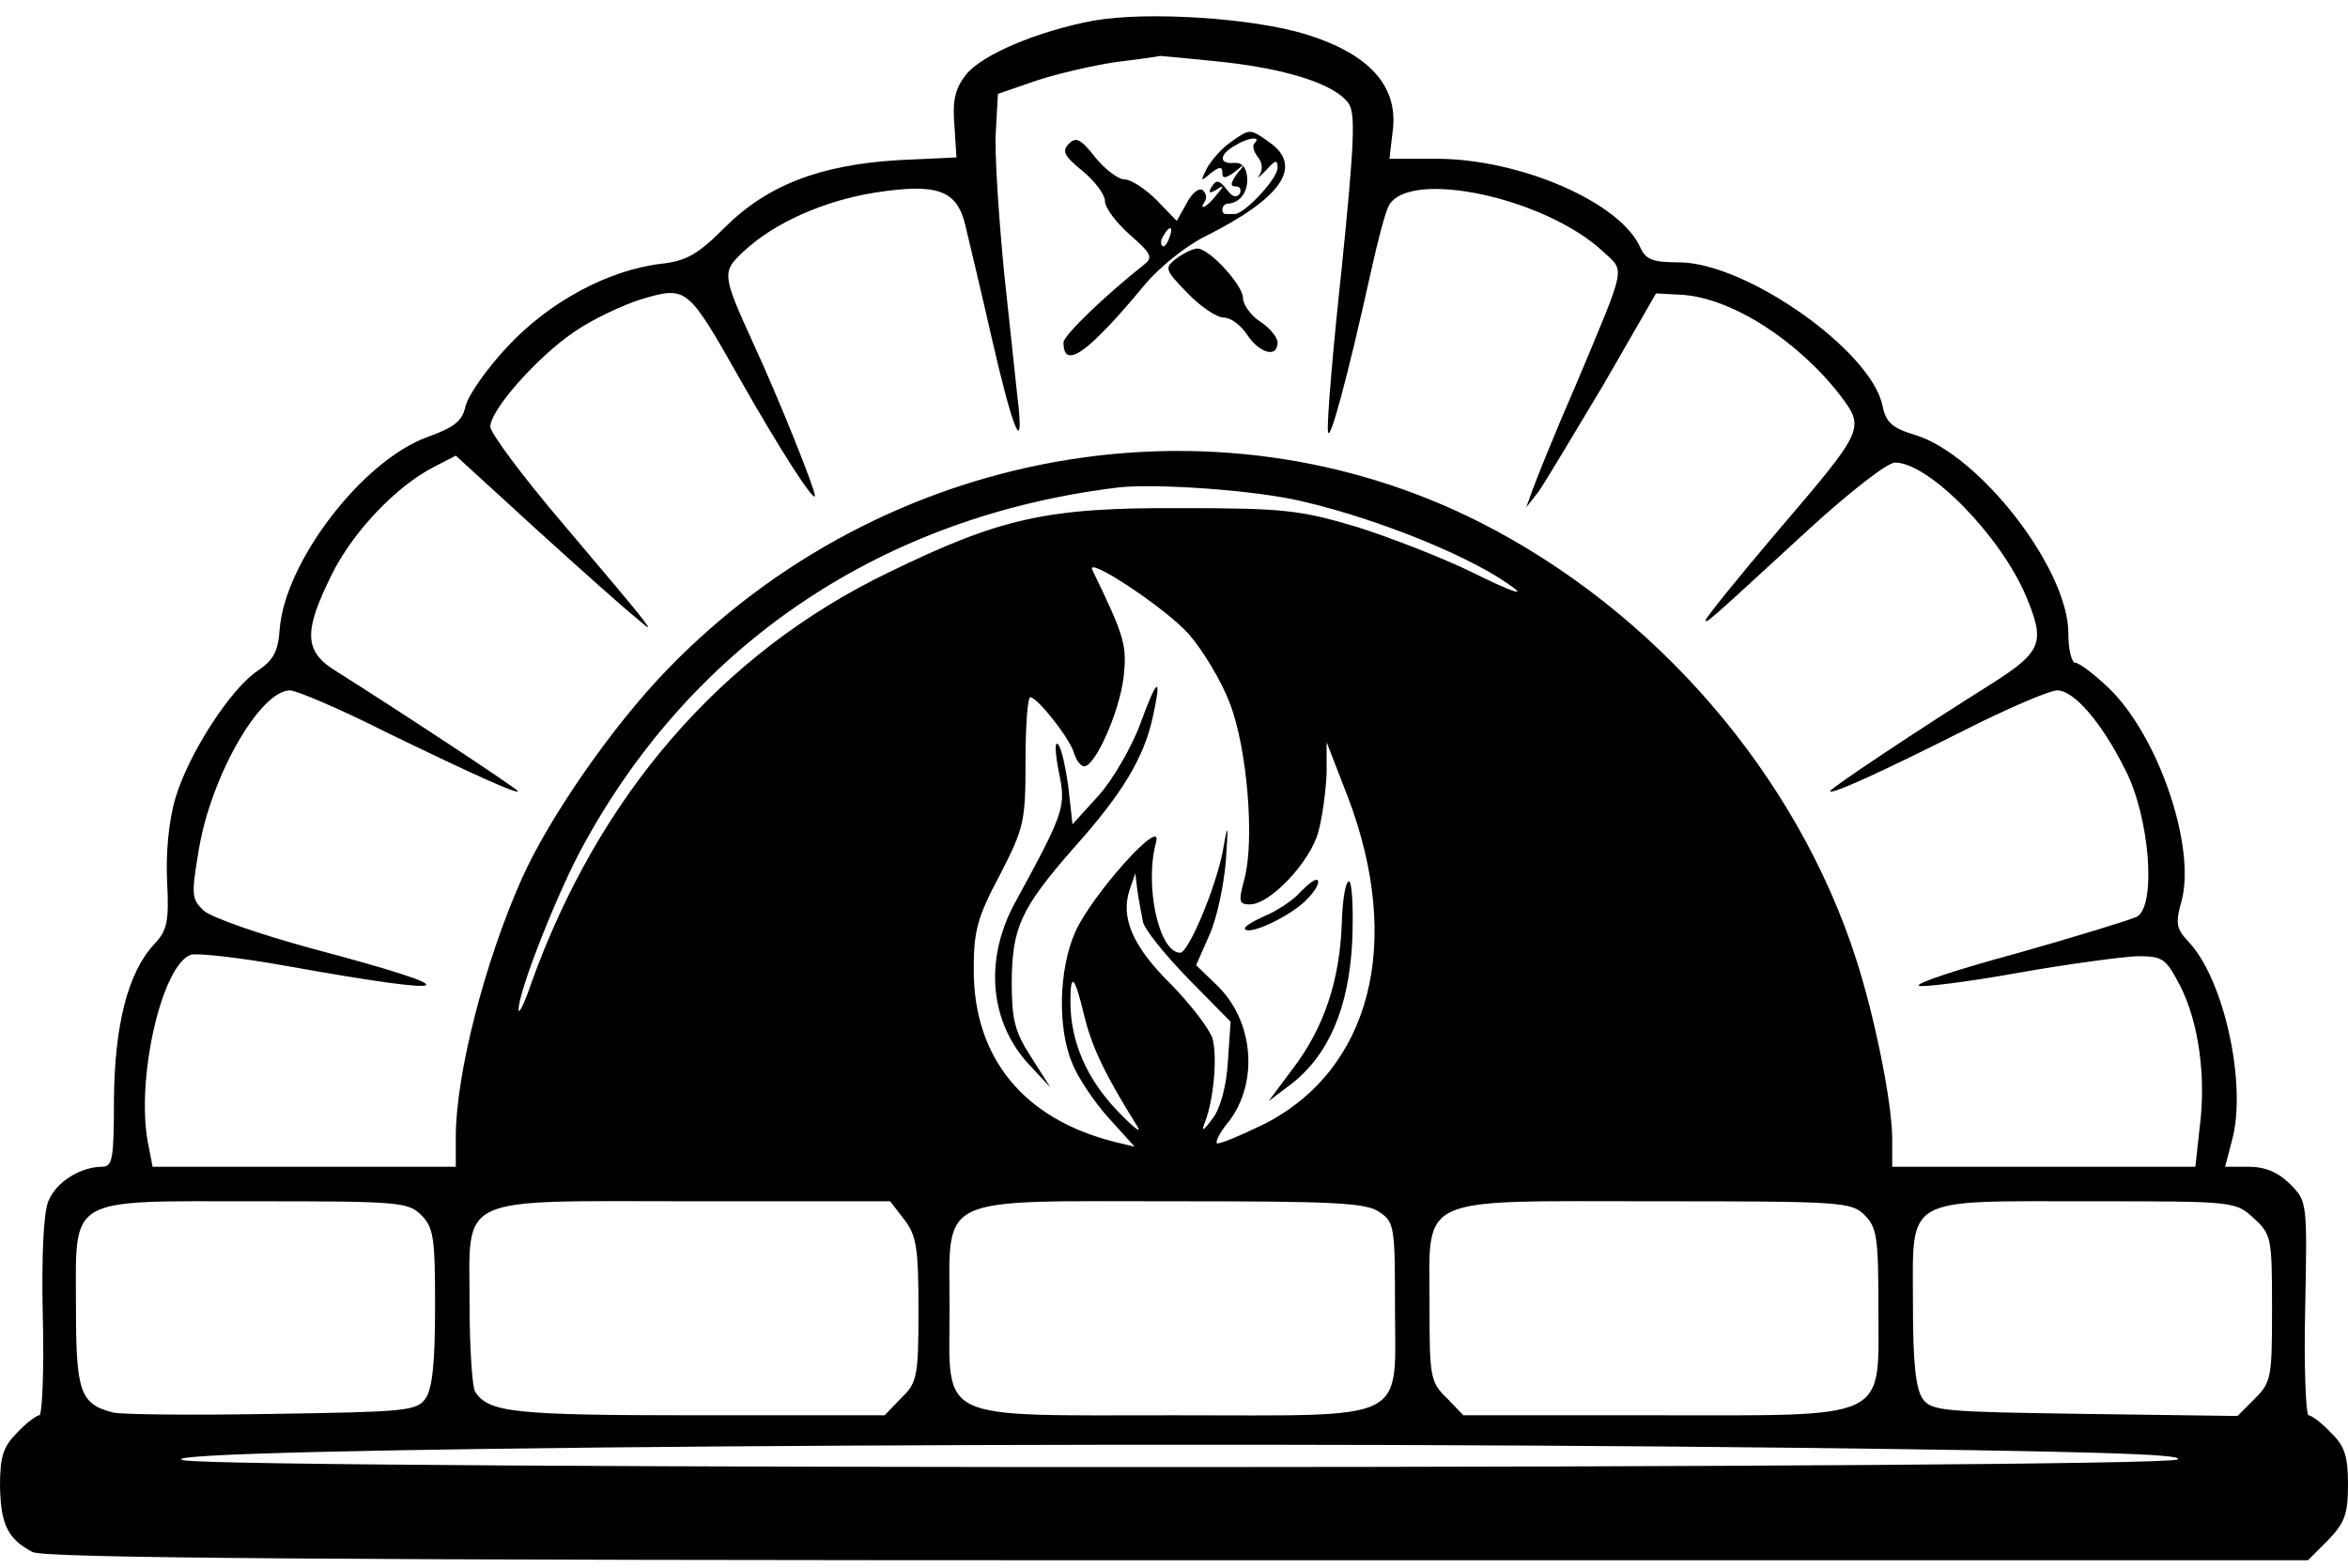
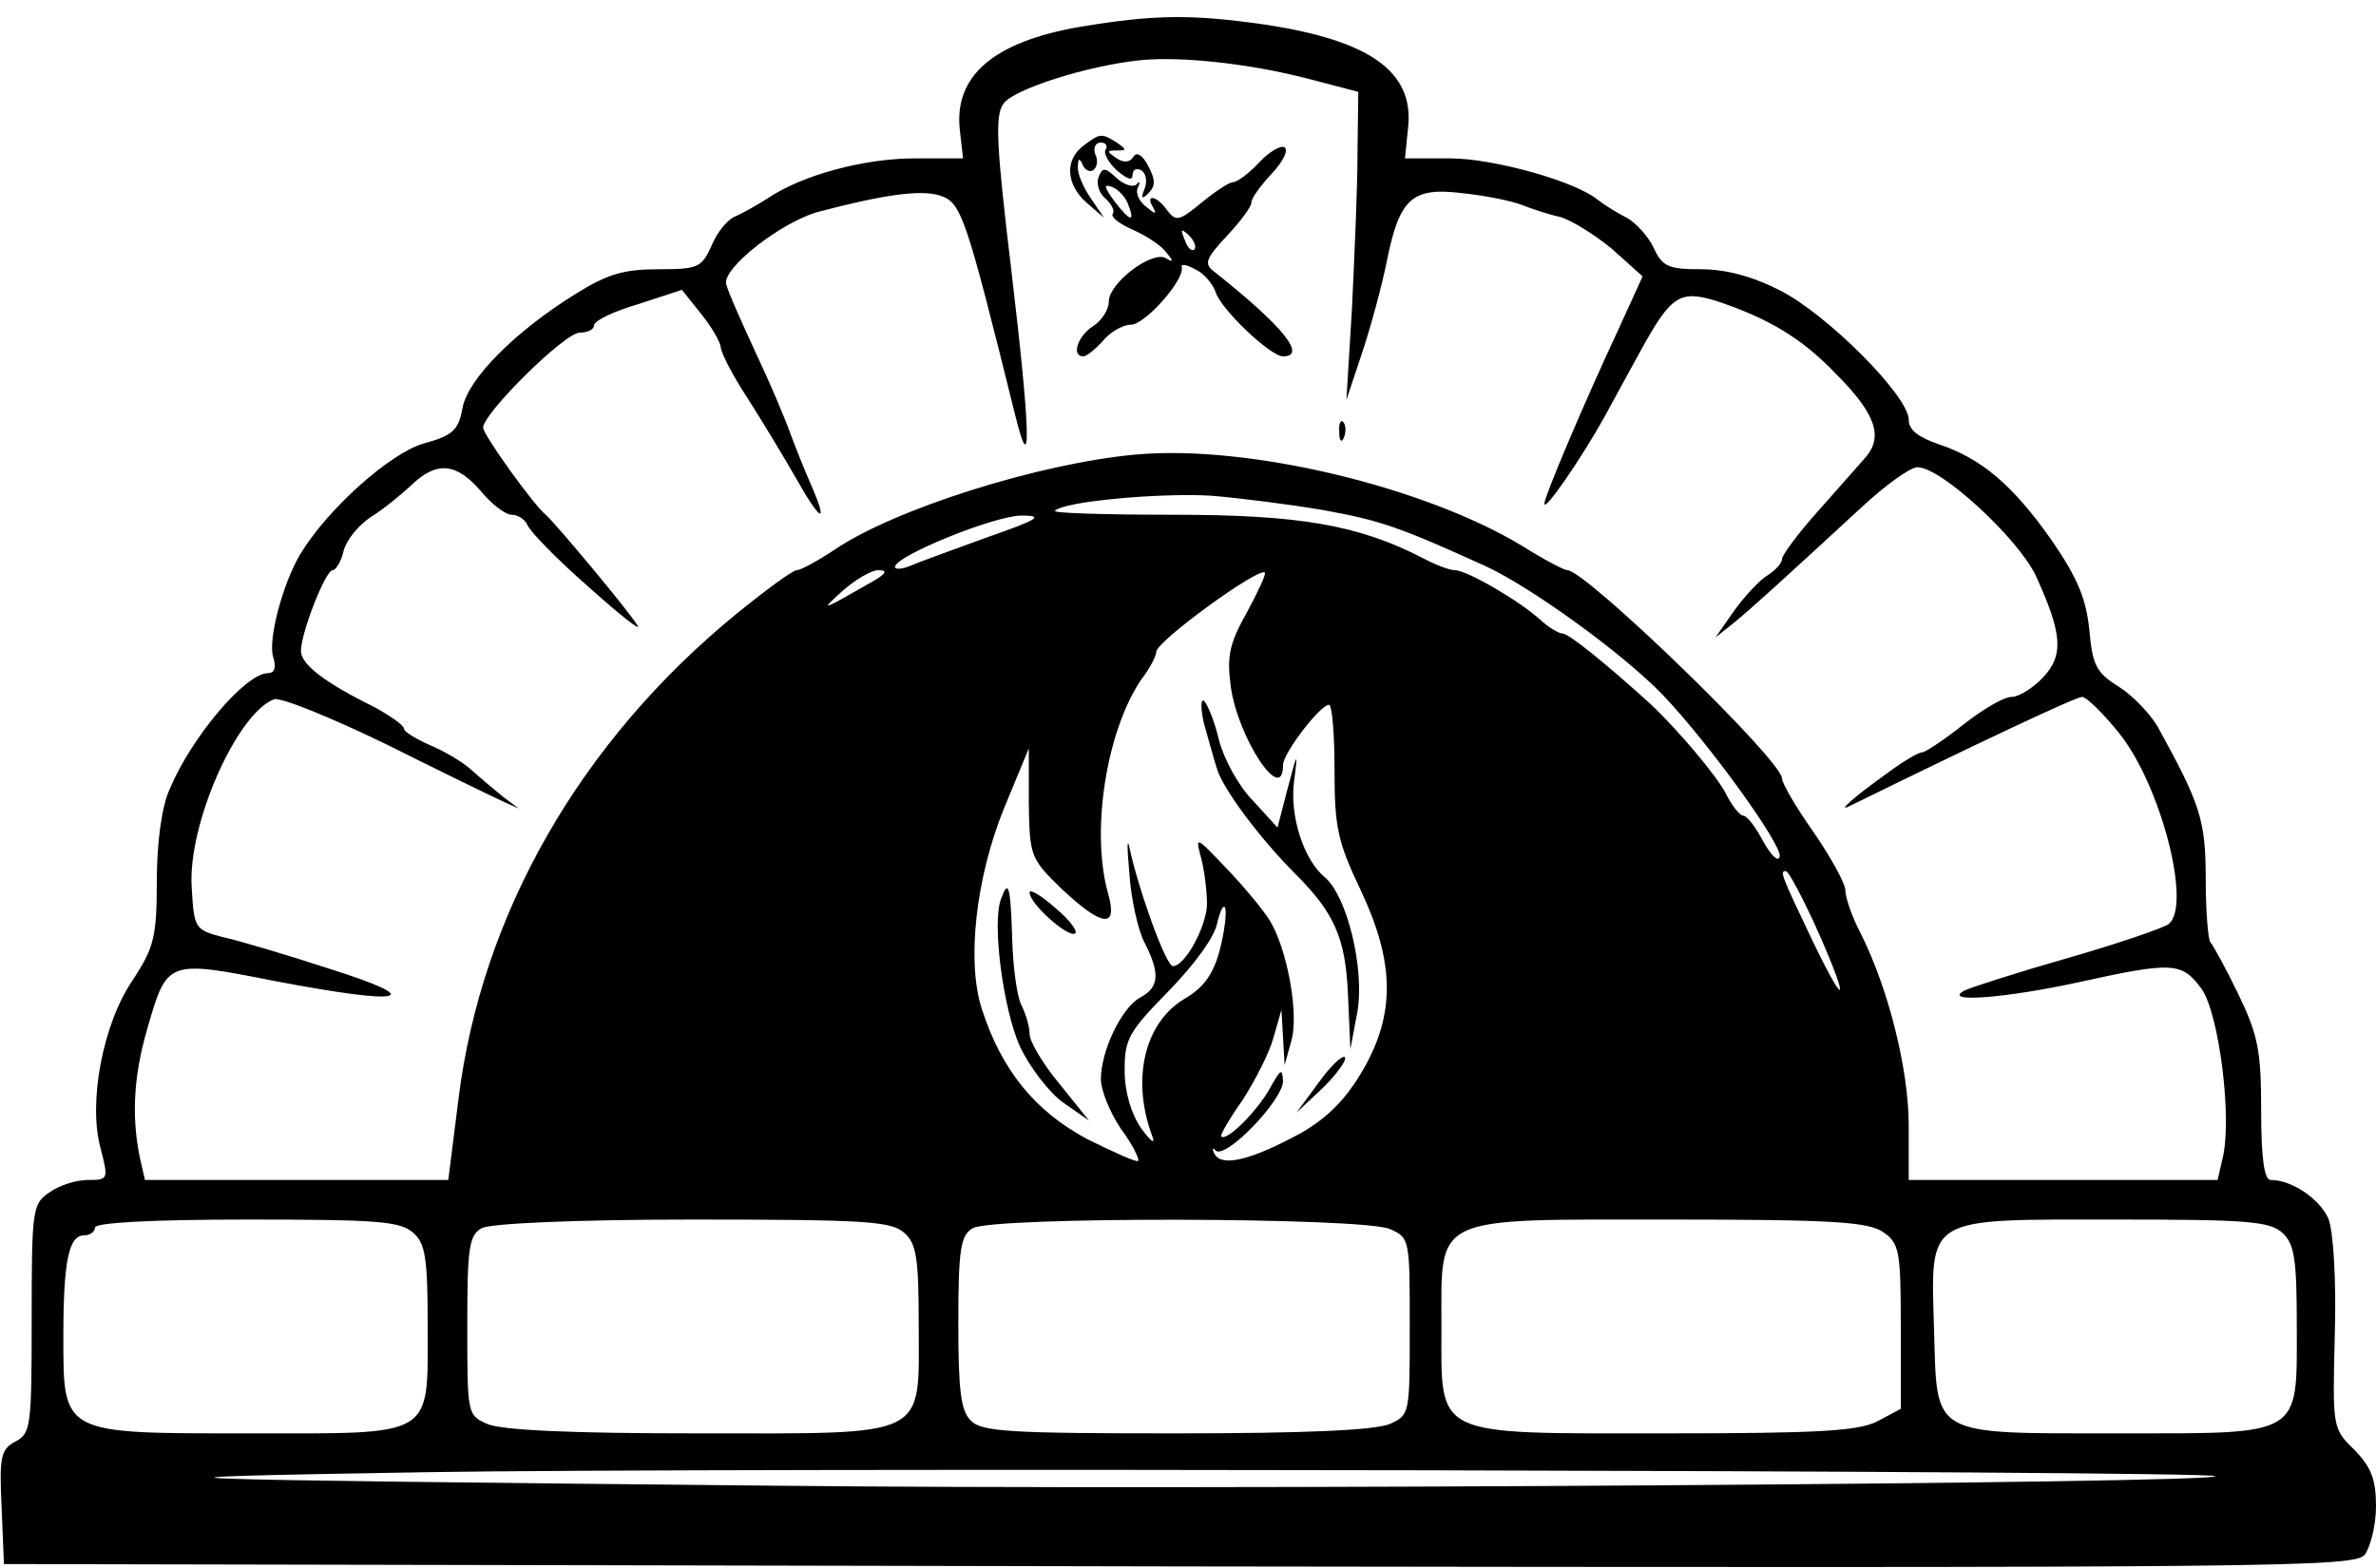
- <svg xmlns="http://www.w3.org/2000/svg" version="1.0" width="340pt" height="227pt" viewBox="0 0 340 227" preserveAspectRatio="xMidYMid meet">
-   <g transform="translate(0,227) scale(0.1,-0.1)" fill="#000000" stroke="none">
-     <path d="M1583 2240 c-80 -15 -161 -49 -184 -78 -16 -20 -20 -38 -17 -73 l3 -47 -85 -4 c-113 -7 -189 -36 -251 -98 -38 -38 -55 -48 -91 -52 -77 -9 -163 -55 -224 -121 -30 -32 -57 -71 -60 -86 -5 -21 -16 -30 -55 -44 -94 -34 -206 -180 -214 -278 -2 -32 -9 -45 -31 -60 -40 -26 -101 -121 -120 -185 -10 -34 -14 -81 -12 -122 3 -57 0 -70 -19 -90 -38 -41 -57 -117 -58 -224 0 -86 -2 -98 -17 -98 -31 0 -67 -22 -78 -50 -7 -17 -10 -79 -8 -168 2 -78 -1 -142 -5 -142 -4 0 -19 -11 -32 -25 -20 -20 -25 -34 -25 -77 1 -56 11 -77 47 -96 16 -9 433 -12 1658 -12 l1637 0 29 29 c24 25 29 37 29 81 0 41 -5 56 -25 75 -13 14 -28 25 -32 25 -4 0 -7 70 -5 155 3 154 3 155 -22 180 -17 17 -36 25 -60 25 l-34 0 10 38 c22 80 -11 233 -63 288 -18 19 -19 27 -10 59 21 78 -33 238 -105 308 -21 20 -43 37 -49 37 -5 0 -10 19 -10 43 0 93 -129 259 -222 287 -33 10 -42 18 -47 42 -16 80 -198 208 -295 208 -38 0 -48 4 -56 22 -29 65 -174 128 -295 128 l-68 0 5 43 c7 63 -35 109 -125 137 -77 24 -231 34 -309 20z m190 -60 c96 -11 161 -33 180 -60 10 -15 8 -59 -10 -237 -13 -120 -22 -227 -20 -238 2 -19 28 77 63 235 9 41 20 83 25 92 29 54 227 12 311 -67 31 -29 34 -16 -39 -190 -31 -71 -59 -141 -64 -155 l-9 -25 18 23 c9 13 51 83 94 155 l76 132 38 -2 c72 -5 167 -66 229 -146 36 -48 35 -49 -94 -200 -56 -66 -101 -122 -101 -125 0 -6 1 -5 150 132 58 53 113 96 124 96 49 0 153 -106 190 -194 28 -67 23 -80 -51 -127 -99 -62 -233 -151 -233 -155 0 -6 73 27 192 87 65 33 126 59 137 59 24 0 64 -46 98 -114 36 -69 46 -199 17 -214 -11 -5 -89 -29 -174 -53 -85 -23 -149 -44 -141 -47 7 -2 72 6 144 19 73 13 150 23 172 24 37 0 41 -3 62 -43 27 -53 38 -133 28 -207 l-6 -55 -220 0 -219 0 0 40 c0 52 -25 176 -52 260 -86 268 -291 505 -546 634 -385 194 -863 108 -1174 -212 -80 -82 -173 -216 -213 -306 -54 -122 -95 -283 -95 -373 l0 -43 -220 0 -219 0 -7 36 c-17 92 20 255 62 271 9 3 71 -4 138 -16 257 -46 271 -37 38 25 -77 21 -146 45 -157 55 -18 17 -18 23 -7 89 18 107 89 230 132 230 9 0 73 -27 140 -61 128 -62 190 -90 190 -85 0 3 -173 117 -262 173 -48 29 -49 57 -8 140 31 63 94 129 149 157 l31 16 117 -107 c65 -59 129 -116 143 -127 22 -19 23 -19 10 -2 -8 11 -61 74 -117 140 -57 67 -103 129 -103 138 0 24 67 100 121 137 26 18 70 39 99 48 65 19 66 17 142 -117 56 -99 108 -180 108 -168 0 10 -52 140 -88 218 -47 103 -47 106 -15 136 44 41 115 73 190 85 90 14 119 4 131 -48 5 -21 22 -92 37 -158 30 -132 47 -176 40 -105 -3 25 -12 113 -21 195 -8 83 -14 174 -12 204 l3 55 55 19 c30 10 82 22 115 27 33 4 62 8 65 9 3 0 44 -4 93 -9z m112 -636 c113 -26 255 -84 310 -128 11 -9 -17 2 -61 24 -45 22 -122 52 -170 67 -81 24 -104 27 -254 27 -194 1 -261 -14 -425 -94 -241 -117 -418 -322 -516 -595 -9 -27 -18 -45 -18 -38 -2 23 58 175 95 241 160 292 434 475 774 516 54 6 198 -4 265 -20z m-164 -192 c21 -24 48 -69 60 -101 25 -65 36 -198 21 -254 -9 -33 -8 -37 8 -37 29 0 87 61 99 105 6 22 11 60 12 85 l0 45 31 -80 c80 -211 33 -394 -121 -473 -35 -17 -66 -30 -69 -28 -2 3 5 17 17 31 44 57 37 147 -18 199 l-29 28 19 43 c11 24 21 72 24 107 4 56 3 58 -4 17 -10 -54 -50 -149 -62 -149 -31 0 -52 98 -35 160 11 40 -93 -76 -117 -130 -24 -54 -26 -140 -4 -191 8 -20 32 -56 53 -79 l37 -41 -29 7 c-131 33 -204 121 -204 249 0 57 5 76 38 138 35 68 37 77 37 165 0 50 3 92 7 92 10 0 56 -58 63 -80 3 -11 10 -20 15 -20 16 0 51 79 57 129 5 46 2 58 -45 155 -12 23 105 -54 139 -92z m-66 -417 c2 -11 32 -48 66 -83 l61 -62 -4 -58 c-2 -35 -11 -68 -22 -82 -14 -19 -17 -20 -11 -5 12 31 18 92 11 120 -4 14 -31 49 -60 79 -56 55 -74 97 -60 138 l8 23 3 -25 c2 -14 6 -34 8 -45z m-85 -136 c11 -46 31 -87 76 -159 9 -14 -4 -4 -28 21 -45 47 -68 101 -68 158 0 44 6 38 20 -20z m-960 -289 c18 -18 20 -33 20 -133 0 -82 -4 -119 -14 -133 -13 -18 -30 -19 -222 -22 -114 -2 -218 -1 -230 2 -48 12 -54 30 -54 152 0 163 -16 154 260 154 207 0 221 -1 240 -20z m699 -6 c18 -23 21 -41 21 -131 0 -97 -2 -106 -25 -128 l-24 -25 -271 0 c-267 0 -302 4 -322 34 -4 6 -8 62 -8 124 0 164 -25 152 324 152 l285 0 20 -26z m689 10 c21 -14 22 -22 22 -135 0 -172 26 -159 -319 -159 -350 0 -326 -11 -326 155 0 166 -23 155 324 155 234 0 280 -2 299 -16z m702 -4 c18 -18 20 -33 20 -134 0 -166 20 -156 -327 -156 l-274 0 -24 25 c-24 23 -25 31 -25 134 0 162 -23 151 327 151 270 0 284 -1 303 -20z m564 -5 c25 -23 26 -28 26 -130 0 -100 -1 -107 -25 -131 l-25 -25 -221 3 c-205 3 -222 4 -235 22 -10 15 -14 52 -14 137 0 158 -16 149 256 149 210 0 211 0 238 -25z m-671 -332 c423 -5 574 -9 560 -17 -24 -14 -2829 -15 -2888 -1 -73 18 1370 29 2328 18z" />
-     <path d="M1782 2064 c-12 -8 -27 -25 -34 -37 -10 -20 -10 -21 5 -8 13 10 17 10 17 1 0 -9 4 -9 18 1 15 13 16 12 3 -3 -9 -13 -10 -18 -2 -18 7 0 9 -5 6 -11 -5 -6 -11 -4 -19 7 -10 13 -15 14 -21 4 -6 -9 -4 -11 6 -5 12 8 12 6 0 -8 -14 -18 -26 -23 -16 -8 3 5 1 12 -4 16 -6 3 -16 -6 -23 -20 l-14 -25 -29 30 c-16 16 -37 30 -46 30 -10 0 -29 15 -43 32 -21 27 -28 30 -38 20 -11 -11 -7 -18 20 -40 18 -15 32 -34 32 -43 0 -10 16 -31 36 -49 31 -27 34 -33 21 -43 -58 -46 -117 -103 -117 -113 0 -41 36 -15 118 84 20 24 58 55 86 69 112 56 144 102 94 137 -28 20 -28 20 -56 0z m35 -1 c-4 -3 -2 -12 4 -20 7 -8 8 -18 3 -26 -5 -7 -1 -4 9 6 14 16 17 16 17 4 0 -16 -48 -67 -62 -67 -5 0 -10 0 -13 0 -8 0 -6 15 3 15 17 1 29 16 28 37 -1 15 -7 23 -19 22 -22 -2 -22 12 1 25 19 12 39 14 29 4z m-124 -138 c-3 -9 -8 -14 -10 -11 -3 3 -2 9 2 15 9 16 15 13 8 -4z" />
-     <path d="M1704 1896 c-18 -14 -18 -16 15 -50 19 -20 43 -36 53 -36 10 0 25 -11 34 -25 18 -27 44 -34 44 -11 0 7 -11 21 -25 30 -14 9 -25 25 -25 34 0 19 -49 72 -66 72 -6 0 -19 -6 -30 -14z" />
-     <path d="M1651 1221 c-12 -32 -38 -78 -59 -102 l-39 -43 -6 54 c-4 29 -10 57 -15 62 -5 5 -4 -13 1 -39 11 -52 9 -58 -64 -192 -44 -82 -36 -172 22 -234 l30 -32 -28 44 c-24 37 -28 55 -28 110 1 78 13 105 90 193 70 78 101 130 114 188 14 63 7 60 -18 -9z" />
-     <path d="M1884 979 c-10 -12 -34 -28 -53 -36 -18 -8 -31 -16 -28 -19 8 -9 71 22 91 45 11 11 17 23 14 26 -3 3 -13 -5 -24 -16z" />
-     <path d="M1943 933 c-3 -84 -26 -152 -71 -211 l-35 -47 33 25 c54 42 83 110 88 205 2 45 0 85 -4 88 -5 3 -10 -24 -11 -60z" />
+ <svg xmlns="http://www.w3.org/2000/svg" version="1.0" width="300pt" height="198pt" viewBox="0 0 300 198" preserveAspectRatio="xMidYMid meet">
+   <g transform="translate(0,198) scale(0.1,-0.1)" fill="#000000" stroke="none">
+     <path d="M1363 1946 c-109 -19 -159 -62 -151 -131 l4 -35 -61 0 c-64 0 -142 -21 -185 -50 -14 -9 -32 -19 -41 -23 -9 -3 -23 -19 -30 -36 -13 -29 -17 -31 -68 -31 -43 0 -64 -6 -104 -31 -76 -47 -136 -107 -143 -144 -5 -28 -12 -35 -49 -45 -42 -12 -121 -82 -156 -140 -22 -37 -41 -108 -34 -130 4 -13 2 -20 -7 -20 -29 -1 -97 -82 -124 -147 -10 -22 -16 -68 -16 -116 0 -71 -4 -84 -30 -124 -38 -55 -57 -155 -41 -213 10 -39 10 -40 -16 -40 -15 0 -37 -7 -49 -16 -21 -14 -22 -22 -22 -159 0 -135 -1 -145 -20 -155 -19 -10 -21 -19 -18 -83 l3 -72 1484 -3 c1404 -2 1484 -1 1497 15 7 10 14 37 14 61 0 34 -6 49 -27 71 -28 27 -28 28 -25 146 2 71 -2 130 -8 146 -11 25 -46 49 -73 49 -8 0 -12 26 -12 88 0 76 -4 95 -29 147 -16 33 -32 62 -35 65 -3 3 -6 39 -6 80 0 75 -7 95 -61 193 -9 15 -30 38 -49 50 -29 18 -33 28 -37 72 -4 38 -14 64 -47 112 -49 70 -89 104 -143 122 -26 9 -38 18 -38 31 0 30 -103 133 -162 163 -35 18 -69 27 -100 27 -41 0 -49 3 -60 27 -7 15 -23 32 -34 38 -12 6 -28 16 -37 23 -28 23 -131 52 -186 52 l-57 0 4 40 c7 70 -49 109 -181 129 -92 13 -138 13 -234 -3z m287 -65 l65 -17 -1 -79 c0 -44 -4 -132 -7 -195 l-7 -115 20 60 c11 33 25 85 31 115 16 80 32 94 96 86 29 -3 63 -10 75 -15 13 -5 34 -12 48 -15 14 -4 43 -22 65 -40 l39 -35 -31 -68 c-43 -92 -93 -210 -93 -219 0 -11 47 58 75 108 11 20 32 59 47 86 38 69 49 76 95 62 66 -22 108 -47 151 -92 50 -50 60 -79 38 -105 -9 -10 -36 -41 -61 -69 -25 -28 -45 -55 -45 -60 0 -5 -8 -14 -19 -21 -10 -6 -29 -27 -42 -45 l-23 -33 25 20 c24 20 56 49 159 144 30 28 62 51 71 51 30 0 126 -89 149 -136 34 -74 36 -101 10 -129 -13 -14 -31 -25 -40 -25 -10 0 -37 -16 -61 -35 -24 -19 -48 -35 -52 -35 -5 0 -25 -12 -45 -27 -42 -30 -63 -49 -47 -41 163 80 286 138 294 138 5 0 26 -20 46 -45 53 -65 93 -219 63 -242 -7 -5 -65 -25 -128 -43 -63 -18 -122 -37 -130 -41 -29 -16 55 -9 146 11 118 26 129 25 154 -9 22 -32 39 -165 26 -215 l-6 -26 -195 0 -195 0 0 69 c0 71 -26 174 -61 243 -11 21 -19 45 -19 54 0 8 -18 41 -40 73 -22 31 -40 62 -40 68 0 23 -248 263 -271 263 -4 0 -29 13 -56 30 -123 75 -347 129 -489 116 -122 -11 -305 -69 -380 -120 -21 -14 -43 -26 -48 -26 -5 0 -39 -25 -76 -55 -197 -161 -322 -379 -351 -612 l-13 -103 -192 0 -191 0 -7 31 c-10 51 -7 102 10 160 25 87 25 87 162 60 163 -31 194 -24 67 16 -55 18 -116 36 -135 40 -34 9 -35 11 -38 63 -5 79 57 219 104 237 8 3 72 -23 142 -57 70 -35 136 -67 147 -72 l20 -9 -20 15 c-11 9 -29 24 -40 34 -11 10 -35 24 -52 31 -18 8 -33 17 -33 21 0 4 -17 16 -37 27 -63 31 -93 54 -93 71 0 23 31 102 40 102 4 0 11 11 14 25 4 14 19 32 34 42 15 9 38 28 51 40 32 31 57 29 88 -7 13 -16 31 -30 39 -30 8 0 17 -6 20 -13 3 -8 37 -43 77 -78 39 -35 67 -57 62 -49 -9 16 -105 131 -116 140 -15 12 -79 101 -79 110 0 18 103 120 122 120 10 0 18 4 18 9 0 6 25 18 56 27 l55 18 24 -30 c13 -16 24 -35 25 -42 0 -7 15 -36 34 -65 18 -28 45 -73 60 -99 32 -57 43 -63 20 -10 -9 20 -21 51 -27 67 -6 17 -25 62 -43 100 -18 39 -35 77 -37 86 -6 20 71 80 118 92 80 21 128 28 152 20 27 -9 32 -24 95 -278 21 -85 19 -19 -5 183 -19 159 -21 196 -10 211 12 18 105 48 173 55 51 5 136 -4 210 -23z m20 -545 c73 -13 98 -22 206 -71 58 -27 173 -110 224 -163 58 -61 152 -191 147 -204 -2 -7 -11 2 -21 20 -9 17 -20 32 -25 32 -4 0 -14 12 -22 28 -11 22 -61 81 -95 113 -54 49 -103 89 -111 89 -5 0 -18 8 -29 18 -25 23 -92 62 -107 62 -7 0 -25 7 -40 15 -81 42 -156 55 -315 55 -85 0 -153 2 -150 5 11 12 135 23 198 19 36 -3 99 -11 140 -18z m-425 -35 c-44 -16 -88 -32 -97 -36 -10 -4 -18 -4 -18 -1 0 14 126 65 160 65 29 0 21 -5 -45 -28z m-141 -54 c-68 -39 -70 -40 -40 -13 16 14 36 26 45 26 12 0 10 -4 -5 -13z m470 -41 c-22 -39 -25 -55 -20 -93 9 -65 66 -151 66 -99 0 15 47 76 58 76 4 0 7 -37 7 -82 0 -73 4 -91 33 -152 43 -91 44 -156 3 -227 -21 -36 -43 -59 -77 -79 -62 -34 -100 -44 -110 -28 -4 7 -3 10 1 5 13 -11 85 64 85 88 -1 17 -3 15 -17 -10 -15 -27 -54 -67 -61 -60 -2 1 10 22 27 46 16 25 34 60 39 79 l10 35 2 -35 2 -35 8 29 c11 34 -5 119 -27 154 -8 13 -32 42 -54 65 -40 42 -40 42 -32 12 4 -16 7 -42 7 -57 -1 -29 -28 -78 -43 -78 -9 0 -44 98 -55 150 -3 14 -3 -1 0 -33 2 -32 11 -72 19 -87 20 -39 19 -57 -6 -70 -23 -13 -49 -67 -49 -103 0 -13 11 -41 25 -62 15 -20 24 -39 22 -41 -2 -2 -31 11 -65 28 -65 35 -107 86 -132 163 -20 60 -8 167 28 255 l31 75 0 -69 c1 -67 2 -70 41 -108 52 -49 72 -51 59 -6 -22 79 -2 205 42 270 11 14 19 30 19 35 0 13 129 107 137 100 2 -2 -9 -25 -23 -51z m715 -388 c45 -99 46 -122 1 -29 -42 88 -43 91 -35 91 3 0 18 -28 34 -62z m-749 -38 c-8 -30 -20 -47 -44 -61 -51 -30 -68 -102 -41 -174 4 -11 -2 -6 -14 10 -13 19 -21 46 -21 74 0 39 5 48 56 100 32 33 58 68 61 86 4 16 8 24 10 18 2 -6 -1 -30 -7 -53z m-1018 -357 c15 -13 18 -32 18 -116 0 -144 11 -137 -225 -137 -238 0 -235 -2 -235 123 0 95 7 127 26 127 8 0 14 5 14 10 0 6 71 10 192 10 164 0 194 -2 210 -17z m620 0 c15 -13 18 -32 18 -115 0 -146 16 -138 -280 -138 -160 0 -247 4 -265 12 -25 11 -25 13 -25 124 0 97 2 114 18 123 10 6 116 11 266 11 218 0 252 -2 268 -17z m613 5 c25 -11 25 -13 25 -123 0 -110 0 -112 -25 -123 -18 -8 -106 -12 -270 -12 -208 0 -246 2 -259 16 -13 12 -16 39 -16 124 0 93 3 110 18 119 25 15 494 14 527 -1z m623 -4 c20 -14 22 -23 22 -119 l0 -104 -30 -16 c-24 -12 -73 -15 -268 -15 -295 0 -282 -6 -282 135 0 142 -14 135 290 135 206 0 249 -3 268 -16z m504 -1 c15 -14 18 -32 18 -119 0 -139 8 -134 -225 -134 -239 0 -229 -5 -233 130 -4 146 -14 140 231 140 163 0 193 -2 209 -17z m-85 -307 c10 -9 -1284 -18 -1827 -12 -819 8 -858 10 -430 17 360 6 2251 2 2257 -5z" />
+     <path d="M1368 1796 c-24 -18 -22 -49 4 -72 l22 -19 -17 25 c-9 13 -17 31 -16 40 0 10 2 11 6 2 2 -6 9 -10 13 -7 5 3 7 12 3 20 -3 8 0 15 7 15 6 0 9 -4 6 -9 -3 -4 3 -16 14 -26 13 -11 20 -14 20 -6 0 7 5 9 11 6 6 -4 8 -14 4 -24 -5 -12 -3 -13 5 -5 9 9 9 17 0 34 -7 14 -15 19 -19 12 -4 -7 -12 -8 -21 -2 -13 9 -13 10 0 10 13 0 13 1 0 10 -19 12 -21 12 -42 -4z" />
+     <path d="M1590 1775 c-13 -14 -28 -25 -33 -25 -5 0 -23 -12 -40 -26 -28 -23 -32 -24 -43 -10 -13 19 -29 22 -18 4 5 -9 3 -9 -9 1 -9 7 -14 18 -10 25 3 6 2 8 -2 3 -5 -4 -16 0 -25 8 -15 14 -18 14 -23 1 -3 -8 1 -20 8 -26 8 -7 13 -16 10 -20 -3 -4 9 -13 25 -20 16 -7 35 -19 42 -28 10 -12 10 -14 0 -8 -17 10 -72 -31 -72 -55 0 -10 -9 -24 -20 -31 -19 -12 -28 -38 -12 -38 4 0 15 9 25 20 9 11 25 20 35 20 18 0 69 58 64 73 -1 4 6 3 17 -3 11 -5 22 -18 26 -29 6 -21 69 -81 85 -81 31 0 -1 39 -87 107 -13 10 -11 16 16 45 17 18 31 37 31 42 0 6 12 22 26 37 14 15 21 29 16 33 -5 3 -20 -6 -32 -19z m-166 -52 c10 -25 3 -23 -17 3 -13 18 -14 22 -3 18 8 -3 17 -13 20 -21z m84 -58 c-3 -3 -9 2 -12 12 -6 14 -5 15 5 6 7 -7 10 -15 7 -18z" />
+     <path d="M1691 1434 c0 -11 3 -14 6 -6 3 7 2 16 -1 19 -3 4 -6 -2 -5 -13z" />
+     <path d="M1520 1067 c5 -17 12 -44 17 -59 8 -25 53 -86 99 -132 49 -49 63 -81 66 -152 l3 -69 9 48 c9 54 -13 145 -41 169 -27 22 -45 78 -39 122 5 38 4 37 -8 -9 l-13 -50 -31 34 c-18 18 -37 53 -43 77 -6 25 -15 46 -19 49 -4 3 -4 -10 0 -28z" />
+     <path d="M1264 845 c-12 -30 3 -141 24 -187 12 -25 36 -57 54 -70 l33 -23 -37 46 c-21 25 -38 54 -38 63 0 10 -5 26 -10 36 -6 11 -11 49 -12 85 -2 68 -5 75 -14 50z" />
+     <path d="M1300 853 c0 -14 47 -56 57 -52 5 2 -6 17 -24 32 -18 16 -33 25 -33 20z" />
+     <path d="M1665 613 l-28 -38 34 32 c18 18 30 35 27 38 -3 3 -18 -11 -33 -32z" />
  </g>
</svg>
